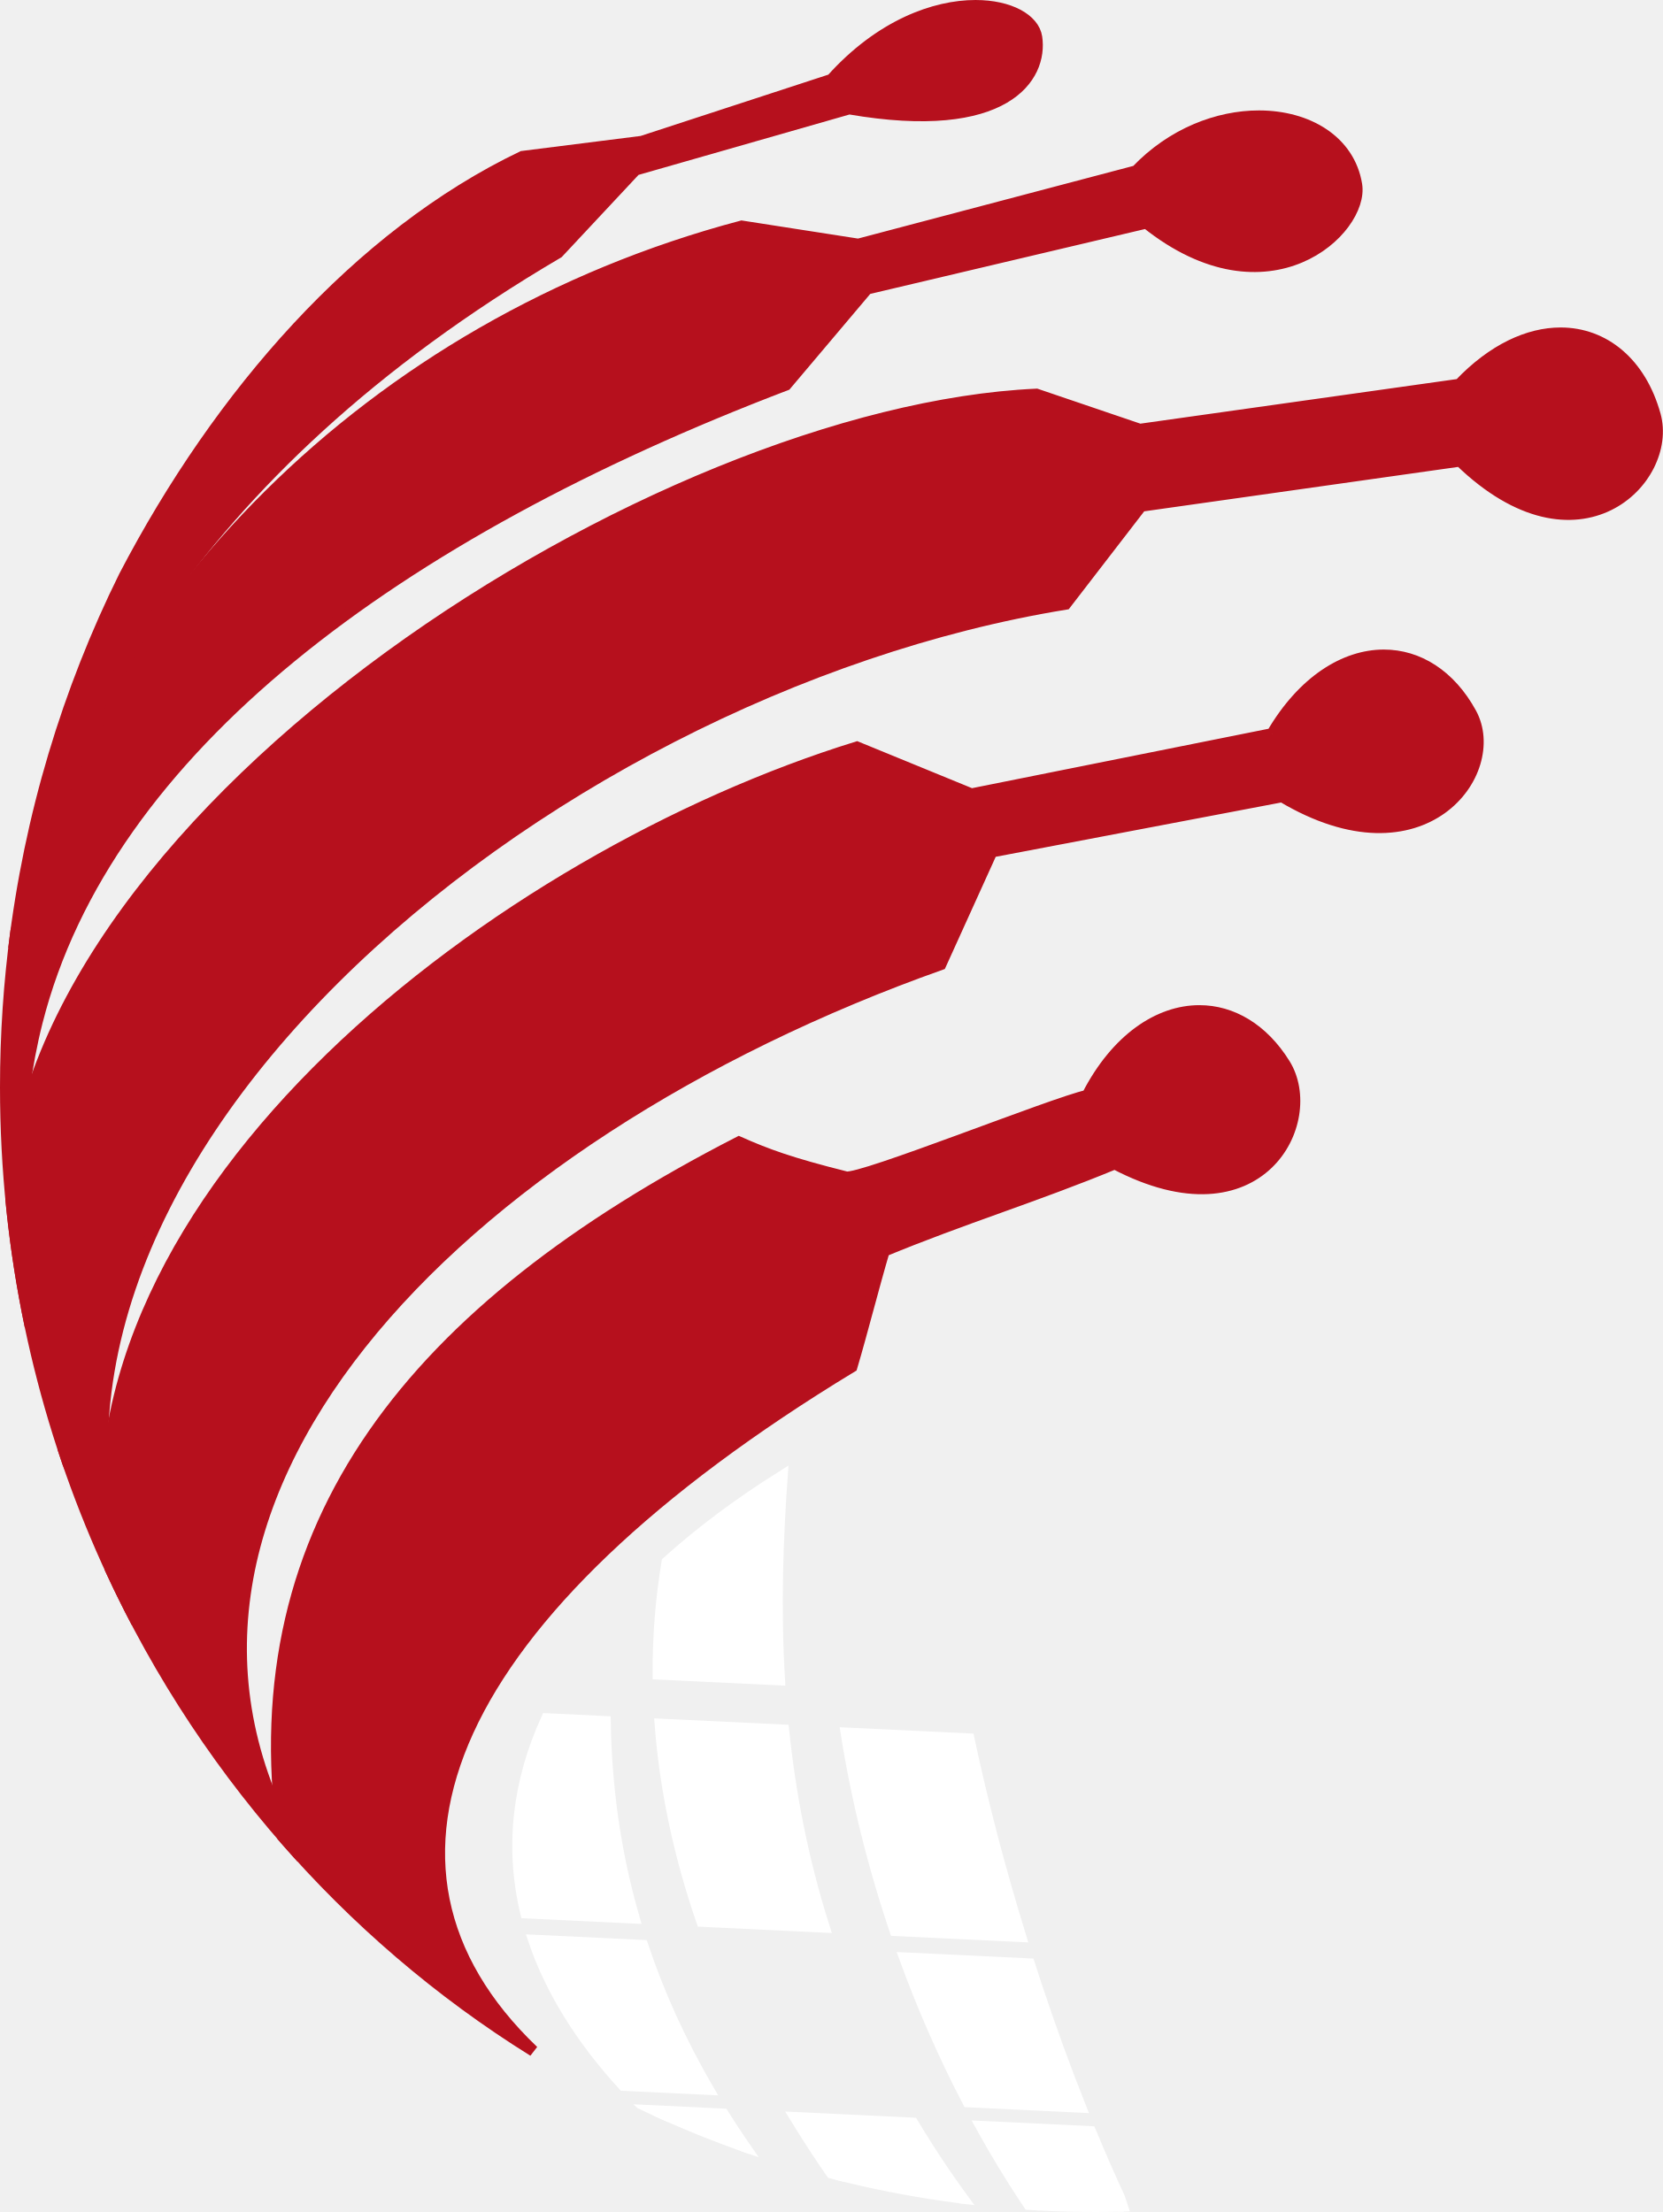
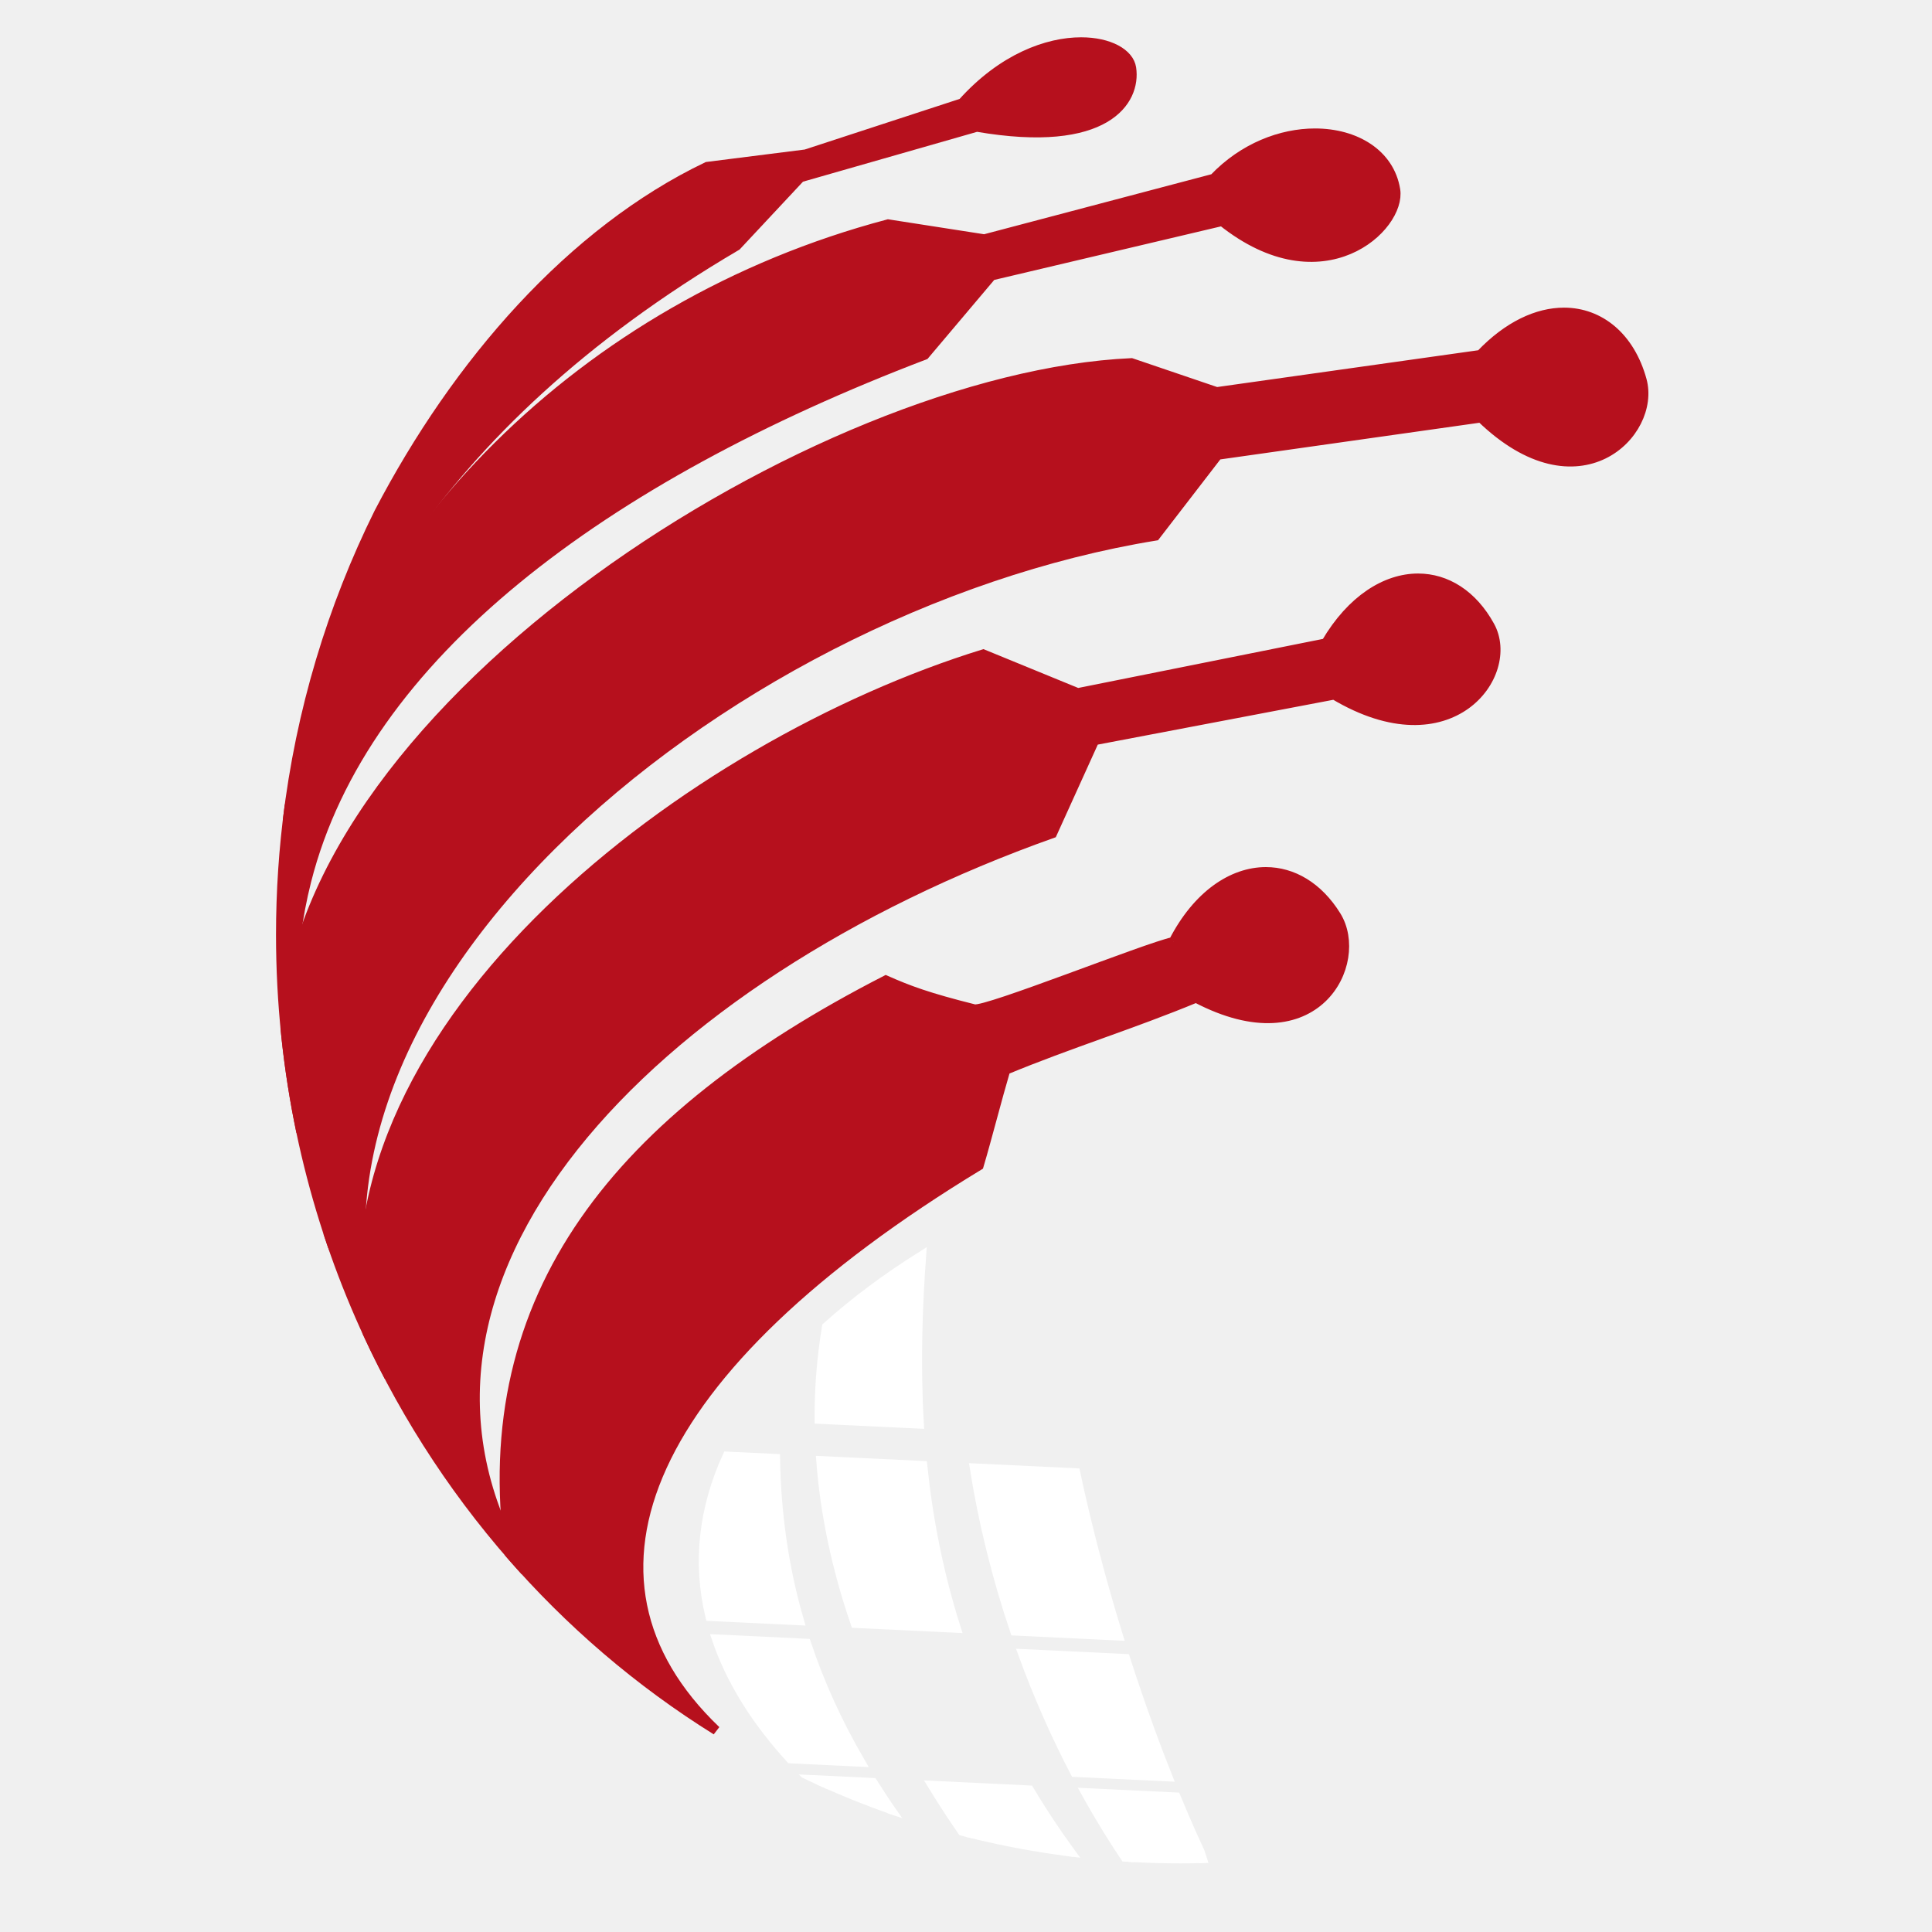
- <svg xmlns="http://www.w3.org/2000/svg" version="1.1" id="svg126506" xml:space="preserve" width="198.902" height="264.647" viewBox="0 0 198.902 264.647">
+ <svg xmlns="http://www.w3.org/2000/svg" version="1.1" id="svg126506" xml:space="preserve" width="280" height="280" viewBox="0 0 280 280">
  <defs id="defs126510">
    <clipPath clipPathUnits="userSpaceOnUse" id="clipPath126522">
      <path d="M 0,595.28 H 841.89 V 0 H 0 Z" id="path126520" />
    </clipPath>
    <linearGradient x1="0" y1="0" x2="1" y2="0" gradientUnits="userSpaceOnUse" gradientTransform="matrix(-0.6065567,244.4424,244.4424,0.6065567,355.2123,184.793)" spreadMethod="pad" id="linearGradient126550">
      <stop style="stop-opacity:1;stop-color:#590d0e" offset="0" id="stop126540" />
      <stop style="stop-opacity:1;stop-color:#99121a" offset="0.127" id="stop126542" />
      <stop style="stop-opacity:1;stop-color:#99121a" offset="0.33" id="stop126544" />
      <stop style="stop-opacity:1;stop-color:#b7101d" offset="0.97" id="stop126546" />
      <stop style="stop-opacity:1;stop-color:#b7101d" offset="1" id="stop126548" />
    </linearGradient>
    <clipPath clipPathUnits="userSpaceOnUse" id="clipPath126560">
      <path d="M 0,595.28 H 841.89 V 0 H 0 Z" id="path126558" />
    </clipPath>
    <linearGradient x1="0" y1="0" x2="1" y2="0" gradientUnits="userSpaceOnUse" gradientTransform="matrix(-0.6065567,244.4424,244.4424,0.6065567,594.1246,185.3858)" spreadMethod="pad" id="linearGradient126592">
      <stop style="stop-opacity:1;stop-color:#590d0e" offset="0" id="stop126582" />
      <stop style="stop-opacity:1;stop-color:#99121a" offset="0.127" id="stop126584" />
      <stop style="stop-opacity:1;stop-color:#99121a" offset="0.33" id="stop126586" />
      <stop style="stop-opacity:1;stop-color:#b7101d" offset="0.97" id="stop126588" />
      <stop style="stop-opacity:1;stop-color:#b7101d" offset="1" id="stop126590" />
    </linearGradient>
    <linearGradient x1="0" y1="0" x2="1" y2="0" gradientUnits="userSpaceOnUse" gradientTransform="matrix(-0.6065567,244.4424,244.4424,0.6065567,646.3166,185.5153)" spreadMethod="pad" id="linearGradient126618">
      <stop style="stop-opacity:1;stop-color:#590d0e" offset="0" id="stop126608" />
      <stop style="stop-opacity:1;stop-color:#99121a" offset="0.127" id="stop126610" />
      <stop style="stop-opacity:1;stop-color:#99121a" offset="0.33" id="stop126612" />
      <stop style="stop-opacity:1;stop-color:#b7101d" offset="0.97" id="stop126614" />
      <stop style="stop-opacity:1;stop-color:#b7101d" offset="1" id="stop126616" />
    </linearGradient>
    <linearGradient x1="0" y1="0" x2="1" y2="0" gradientUnits="userSpaceOnUse" gradientTransform="matrix(-0.6065567,244.4424,244.4424,0.6065567,704.1103,185.6587)" spreadMethod="pad" id="linearGradient126644">
      <stop style="stop-opacity:1;stop-color:#590d0e" offset="0" id="stop126634" />
      <stop style="stop-opacity:1;stop-color:#99121a" offset="0.127" id="stop126636" />
      <stop style="stop-opacity:1;stop-color:#99121a" offset="0.33" id="stop126638" />
      <stop style="stop-opacity:1;stop-color:#b7101d" offset="0.97" id="stop126640" />
      <stop style="stop-opacity:1;stop-color:#b7101d" offset="1" id="stop126642" />
    </linearGradient>
    <clipPath clipPathUnits="userSpaceOnUse" id="clipPath126654">
      <path d="m 79.508,304.539 c 0,-55.742 43.781,-100.929 97.789,-100.929 v 0 c 54.008,0 97.789,45.187 97.789,100.929 v 0 c 0,55.742 -43.781,100.929 -97.789,100.929 v 0 c -54.008,0 -97.789,-45.187 -97.789,-100.929" id="path126652" />
    </clipPath>
    <linearGradient x1="0" y1="0" x2="1" y2="0" gradientUnits="userSpaceOnUse" gradientTransform="matrix(91.33782,0,0,-91.33782,103.8151,259.9658)" spreadMethod="pad" id="linearGradient126714">
      <stop style="stop-opacity:1;stop-color:#590d0e" offset="0" id="stop126704" />
      <stop style="stop-opacity:1;stop-color:#99121a" offset="0.127" id="stop126706" />
      <stop style="stop-opacity:1;stop-color:#99121a" offset="0.33" id="stop126708" />
      <stop style="stop-opacity:1;stop-color:#b7101d" offset="0.97" id="stop126710" />
      <stop style="stop-opacity:1;stop-color:#b7101d" offset="1" id="stop126712" />
    </linearGradient>
    <linearGradient x1="0" y1="0" x2="1" y2="0" gradientUnits="userSpaceOnUse" gradientTransform="matrix(123.111,0,0,-123.111,88.49385,285.0309)" spreadMethod="pad" id="linearGradient126740">
      <stop style="stop-opacity:1;stop-color:#590d0e" offset="0" id="stop126730" />
      <stop style="stop-opacity:1;stop-color:#99121a" offset="0.127" id="stop126732" />
      <stop style="stop-opacity:1;stop-color:#99121a" offset="0.33" id="stop126734" />
      <stop style="stop-opacity:1;stop-color:#b7101d" offset="0.97" id="stop126736" />
      <stop style="stop-opacity:1;stop-color:#b7101d" offset="1" id="stop126738" />
    </linearGradient>
    <linearGradient x1="0" y1="0" x2="1" y2="0" gradientUnits="userSpaceOnUse" gradientTransform="matrix(147.7156,0,0,-147.7156,79.96562,311.7516)" spreadMethod="pad" id="linearGradient126766">
      <stop style="stop-opacity:1;stop-color:#590d0e" offset="0" id="stop126756" />
      <stop style="stop-opacity:1;stop-color:#99121a" offset="0.127" id="stop126758" />
      <stop style="stop-opacity:1;stop-color:#99121a" offset="0.33" id="stop126760" />
      <stop style="stop-opacity:1;stop-color:#b7101d" offset="0.97" id="stop126762" />
      <stop style="stop-opacity:1;stop-color:#b7101d" offset="1" id="stop126764" />
    </linearGradient>
    <linearGradient x1="0" y1="0" x2="1" y2="0" gradientUnits="userSpaceOnUse" gradientTransform="matrix(122.4912,0,0,-122.4912,78.24922,330.6581)" spreadMethod="pad" id="linearGradient126792">
      <stop style="stop-opacity:1;stop-color:#590d0e" offset="0" id="stop126782" />
      <stop style="stop-opacity:1;stop-color:#99121a" offset="0.127" id="stop126784" />
      <stop style="stop-opacity:1;stop-color:#99121a" offset="0.33" id="stop126786" />
      <stop style="stop-opacity:1;stop-color:#b7101d" offset="0.97" id="stop126788" />
      <stop style="stop-opacity:1;stop-color:#b7101d" offset="1" id="stop126790" />
    </linearGradient>
    <linearGradient x1="0" y1="0" x2="1" y2="0" gradientUnits="userSpaceOnUse" gradientTransform="matrix(94.06297,0,0,-94.06297,77.99381,347.1056)" spreadMethod="pad" id="linearGradient126818">
      <stop style="stop-opacity:1;stop-color:#590d0e" offset="0" id="stop126808" />
      <stop style="stop-opacity:1;stop-color:#99121a" offset="0.127" id="stop126810" />
      <stop style="stop-opacity:1;stop-color:#99121a" offset="0.33" id="stop126812" />
      <stop style="stop-opacity:1;stop-color:#b7101d" offset="0.97" id="stop126814" />
      <stop style="stop-opacity:1;stop-color:#b7101d" offset="1" id="stop126816" />
    </linearGradient>
  </defs>
  <g id="g126514" transform="matrix(1.333333,0,0,-1.333333,-105.344,536.1267)">
    <g id="g126516" style="fill:#2f302d;fill-opacity:1;stroke:#2f302d;stroke-opacity:1">
      <g id="g126518" clip-path="url(#clipPath126522)" style="fill:#2f302d;fill-opacity:1;stroke:#2f302d;stroke-opacity:1">
        <g id="g126524" transform="translate(271.2162,272.8535)" style="fill:#2f302d;fill-opacity:1;stroke:#2f302d;stroke-opacity:1" />
      </g>
    </g>
-     <g id="g126648" style="stroke:#ffffff;stroke-opacity:1;fill:#ffffff;fill-opacity:1">
-       <g id="g126650" clip-path="url(#clipPath126654)" style="stroke:#ffffff;stroke-opacity:1;fill:#ffffff;fill-opacity:1">
-         <g id="g126656" transform="translate(126.1778,230.4562)" style="stroke:#ffffff;stroke-opacity:1;fill:#ffffff;fill-opacity:1">
+     <g id="g126648" style="fill:#ffffff;fill-opacity:1;stroke:#ffffff;stroke-opacity:1" transform="translate(30.0014,-4.054244)">
+       <g id="g126650" clip-path="url(#clipPath126654)" style="fill:#ffffff;fill-opacity:1;stroke:#ffffff;stroke-opacity:1">
+         <g id="g126656" transform="translate(126.1778,230.4562)" style="fill:#ffffff;fill-opacity:1;stroke:#ffffff;stroke-opacity:1">
          <path d="m 0,0 c -1.409,5.898 -0.708,11.767 1.867,17.408 l 5.25,-0.251 c 0.1,-5.72 0.845,-11.59 2.594,-17.621 z" style="fill:#ffffff;fill-opacity:1;fill-rule:evenodd;stroke:#ffffff;stroke-opacity:1" id="path126658" />
        </g>
-         <g id="g126660" transform="translate(134.9268,214.9818)" style="stroke:#ffffff;stroke-opacity:1;fill:#ffffff;fill-opacity:1">
+         <g id="g126660" transform="translate(134.9268,214.9818)" style="fill:#ffffff;fill-opacity:1;stroke:#ffffff;stroke-opacity:1">
          <path d="M 0,0 C -3.91,4.284 -6.557,8.647 -8.035,13.009 L 1.731,12.542 C 3.142,8.32 5.061,4.02 7.612,-0.363 Z" style="fill:#ffffff;fill-opacity:1;fill-rule:evenodd;stroke:#ffffff;stroke-opacity:1" id="path126662" />
        </g>
-         <g id="g126664" transform="translate(151.8131,201.6681)" style="stroke:#ffffff;stroke-opacity:1;fill:#ffffff;fill-opacity:1">
+         <g id="g126664" transform="translate(151.8131,201.6681)" style="fill:#ffffff;fill-opacity:1;stroke:#ffffff;stroke-opacity:1">
          <path d="m 0,0 c -5.947,3.571 -10.82,7.271 -14.688,11.044 l 6.76,-0.322 C -5.72,7.201 -3.098,3.629 0,0" style="fill:#ffffff;fill-opacity:1;fill-rule:evenodd;stroke:#ffffff;stroke-opacity:1" id="path126666" />
        </g>
-         <g id="g126668" transform="translate(138.0501,251.8859)" style="stroke:#ffffff;stroke-opacity:1;fill:#ffffff;fill-opacity:1">
+         <g id="g126668" transform="translate(138.0501,251.8859)" style="fill:#ffffff;fill-opacity:1;stroke:#ffffff;stroke-opacity:1">
          <path d="m 0,0 c -0.014,3.382 0.25,6.736 0.803,10.044 2.984,2.691 6.432,5.271 10.316,7.71 -0.4,-5.626 -0.628,-11.772 -0.24,-18.274 z" style="fill:#ffffff;fill-opacity:1;fill-rule:evenodd;stroke:#ffffff;stroke-opacity:1" id="path126670" />
        </g>
-         <g id="g126672" transform="translate(141.9673,229.7017)" style="stroke:#ffffff;stroke-opacity:1;fill:#ffffff;fill-opacity:1">
+         <g id="g126672" transform="translate(141.9673,229.7017)" style="fill:#ffffff;fill-opacity:1;stroke:#ffffff;stroke-opacity:1">
          <path d="M 0,0 C -2.031,5.902 -3.29,11.821 -3.736,17.676 L 7.33,17.147 C 7.923,11.457 9.044,5.531 10.97,-0.524 Z" style="fill:#ffffff;fill-opacity:1;fill-rule:evenodd;stroke:#ffffff;stroke-opacity:1" id="path126674" />
        </g>
-         <g id="g126676" transform="translate(173.2031,195.3661)" style="stroke:#ffffff;stroke-opacity:1;fill:#ffffff;fill-opacity:1">
+         <g id="g126676" transform="translate(173.2031,195.3661)" style="fill:#ffffff;fill-opacity:1;stroke:#ffffff;stroke-opacity:1">
          <path d="m 0,0 c -1.249,0.024 -3.967,0.04 -9.556,0.04 -0.474,0.222 -0.936,0.446 -1.401,0.67 -4.585,5.203 -8.557,10.56 -11.884,16.004 l 10.53,-0.503 C -9.079,10.811 -5.037,5.385 0,0" style="fill:#ffffff;fill-opacity:1;fill-rule:evenodd;stroke:#ffffff;stroke-opacity:1" id="path126678" />
        </g>
-         <g id="g126680" transform="translate(159.3026,228.8733)" style="stroke:#ffffff;stroke-opacity:1;fill:#ffffff;fill-opacity:1">
+         <g id="g126680" transform="translate(159.3026,228.8733)" style="fill:#ffffff;fill-opacity:1;stroke:#ffffff;stroke-opacity:1">
          <path d="M 0,0 C -1.984,5.872 -3.452,11.841 -4.383,17.707 L 6.623,17.181 c 1.202,-5.629 2.759,-11.62 4.641,-17.72 z" style="fill:#ffffff;fill-opacity:1;fill-rule:evenodd;stroke:#ffffff;stroke-opacity:1" id="path126682" />
        </g>
-         <g id="g126684" transform="translate(165.8416,213.5045)" style="stroke:#ffffff;stroke-opacity:1;fill:#ffffff;fill-opacity:1">
+         <g id="g126684" transform="translate(165.8416,213.5045)" style="fill:#ffffff;fill-opacity:1;stroke:#ffffff;stroke-opacity:1">
          <path d="M 0,0 C -2.175,4.17 -4.068,8.497 -5.671,12.896 L 5.503,12.362 C 5.693,11.768 5.886,11.174 6.083,10.579 7.376,6.675 8.725,2.974 10.1,-0.483 Z" style="fill:#ffffff;fill-opacity:1;fill-rule:evenodd;stroke:#ffffff;stroke-opacity:1" id="path126686" />
        </g>
-         <g id="g126688" transform="translate(182.6116,195.1331)" style="stroke:#ffffff;stroke-opacity:1;fill:#ffffff;fill-opacity:1">
+         <g id="g126688" transform="translate(182.6116,195.1331)" style="fill:#ffffff;fill-opacity:1;stroke:#ffffff;stroke-opacity:1">
          <path d="m 0,0 c -1.735,0.002 -3.14,0.005 -4.285,0.01 -4.305,4.872 -8.078,10.333 -11.291,16.14 l 9.802,-0.468 c 0.862,-2.083 1.733,-4.067 2.603,-5.942 z" style="fill:#ffffff;fill-opacity:1;fill-rule:evenodd;stroke:#ffffff;stroke-opacity:1" id="path126690" />
        </g>
      </g>
    </g>
-     <g id="g126692" style="fill:#b6101d;fill-opacity:1;stroke:#b6101d;stroke-opacity:1">
+     <g id="g126692" style="fill:#b6101d;fill-opacity:1;stroke:#b6101d;stroke-opacity:1" transform="translate(30.0014,-4.054244)">
      <g id="g126694" style="fill:#b6101d;fill-opacity:1;stroke:#b6101d;stroke-opacity:1">
        <g id="g126700" style="fill:#b6101d;fill-opacity:1;stroke:#b6101d;stroke-opacity:1">
          <g id="g126702" style="fill:#b6101d;fill-opacity:1;stroke:#b6101d;stroke-opacity:1">
            <path d="m 176.539,303.796 c -2.909,-0.606 -20.357,-7.632 -21.643,-7.311 v 0 c -5.045,1.261 -7.16,2.055 -9.602,3.139 v 0 c -29.122,-14.94 -44.708,-34.243 -40.916,-62.337 v 0 c 6.502,-7.504 14.076,-14 22.473,-19.229 v 0 c -17.489,16.706 -7.62,39.421 28.574,61.389 v 0 c 0.909,3.066 1.987,7.321 2.895,10.386 v 0 c 6.981,2.895 13.707,4.939 20.687,7.833 v 0 c 13.082,-6.868 18.419,3.847 15.26,8.946 v 0 c -1.973,3.183 -4.762,4.789 -7.665,4.789 v 0 c -3.634,0 -7.447,-2.515 -10.063,-7.605" style="fill:#b6101d;fill-opacity:1;stroke:#b6101d;stroke-opacity:1" id="path126716" />
          </g>
        </g>
      </g>
    </g>
-     <g id="g126718" style="fill:#b6101d;fill-opacity:1;stroke:#b6101d;stroke-opacity:1">
+     <g id="g126718" style="fill:#b6101d;fill-opacity:1;stroke:#b6101d;stroke-opacity:1" transform="translate(30.0014,-4.054244)">
      <g id="g126720" style="fill:#b6101d;fill-opacity:1;stroke:#b6101d;stroke-opacity:1">
        <g id="g126726" style="fill:#b6101d;fill-opacity:1;stroke:#b6101d;stroke-opacity:1">
          <g id="g126728" style="fill:#b6101d;fill-opacity:1;stroke:#b6101d;stroke-opacity:1">
            <path d="m 193.117,336.256 -26.963,-5.405 -10.274,4.211 C 124.066,325.224 84.11,295.081 88.884,261.358 v 0 c 4.402,-9.585 10.222,-18.336 17.184,-25.972 v 0 c -18.739,31.545 13.81,64.706 57.331,80.161 v 0 l 4.583,10.109 26.038,4.955 c 12.685,-7.574 19.827,2.22 16.953,7.484 v 0 c -1.885,3.45 -4.763,5.215 -7.826,5.215 v 0 c -3.506,-10e-4 -7.254,-2.313 -10.03,-7.054" style="fill:#b6101d;fill-opacity:1;stroke:#b6101d;stroke-opacity:1" id="path126742" />
          </g>
        </g>
      </g>
    </g>
-     <g id="g126744" style="fill:#b6101d;fill-opacity:1;stroke:#b6101d;stroke-opacity:1">
+     <g id="g126744" style="fill:#b6101d;fill-opacity:1;stroke:#b6101d;stroke-opacity:1" transform="translate(30.0014,-4.054244)">
      <g id="g126746" style="fill:#b6101d;fill-opacity:1;stroke:#b6101d;stroke-opacity:1">
        <g id="g126752" style="fill:#b6101d;fill-opacity:1;stroke:#b6101d;stroke-opacity:1">
          <g id="g126754" style="fill:#b6101d;fill-opacity:1;stroke:#b6101d;stroke-opacity:1">
            <path d="m 209.92,367.607 -28.661,-4.039 -9.274,3.152 C 137.974,365.17 81.96,329.689 79.993,294.423 v 0 C 81.306,280.81 85.24,267.99 91.266,256.515 v 0 c -16.449,39.916 36.002,83.663 83.339,91.373 v 0 l 6.774,8.791 28.6,4.048 c 10.615,-10.274 19.102,-1.666 17.509,4.114 v 0 c -1.292,4.688 -4.576,7.369 -8.486,7.369 v 0 c -2.87,0 -6.078,-1.445 -9.082,-4.603" style="fill:#b6101d;fill-opacity:1;stroke:#b6101d;stroke-opacity:1" id="path126768" />
          </g>
        </g>
      </g>
    </g>
-     <g id="g126770" style="fill:#b6101d;fill-opacity:1;stroke:#b6101d;stroke-opacity:1">
+     <g id="g126770" style="fill:#b6101d;fill-opacity:1;stroke:#b6101d;stroke-opacity:1" transform="translate(30.0014,-4.054244)">
      <g id="g126772" style="fill:#b6101d;fill-opacity:1;stroke:#b6101d;stroke-opacity:1">
        <g id="g126778" style="fill:#b6101d;fill-opacity:1;stroke:#b6101d;stroke-opacity:1">
          <g id="g126780" style="fill:#b6101d;fill-opacity:1;stroke:#b6101d;stroke-opacity:1">
            <path d="m 180.933,386.76 -24.931,-6.582 -10.46,1.628 c -33.451,-8.865 -57.898,-34.35 -65.104,-63.293 v 0 c -0.614,-4.568 -0.93,-9.231 -0.93,-13.974 v 0 c 0,-7.352 0.762,-14.522 2.208,-21.427 v 0 c -1.706,9.625 -1.36,19.49 0.622,27.295 v 0 c 6.219,24.488 32.184,43.794 67.181,57.143 v 0 l 7.282,8.622 25.039,5.913 c 10.956,-8.75 19.523,-0.613 18.864,3.437 v 0 c -0.639,3.933 -4.36,6.164 -8.763,6.164 v 0 c -3.658,0 -7.787,-1.541 -11.008,-4.926 M 85.159,270.644 c 0.162,-0.339 0.327,-0.676 0.496,-1.014 v 0 c -0.359,0.841 -0.697,1.694 -1.015,2.556 v 0 c 0.169,-0.516 0.342,-1.03 0.519,-1.542" style="fill:#b6101d;fill-opacity:1;stroke:#b6101d;stroke-opacity:1" id="path126794" />
          </g>
        </g>
      </g>
    </g>
-     <g id="g126796" style="fill:#b6101d;fill-opacity:1;stroke:#b6101d;stroke-opacity:1">
+     <g id="g126796" style="fill:#b6101d;fill-opacity:1;stroke:#b6101d;stroke-opacity:1" transform="translate(30.0014,-4.054244)">
      <g id="g126798" style="fill:#b6101d;fill-opacity:1;stroke:#b6101d;stroke-opacity:1">
        <g id="g126804" style="fill:#b6101d;fill-opacity:1;stroke:#b6101d;stroke-opacity:1">
          <g id="g126806" style="fill:#b6101d;fill-opacity:1;stroke:#b6101d;stroke-opacity:1">
            <path d="m 153.596,394.964 -17.014,-5.559 -10.715,-1.353 c -14.73,-7.058 -27.186,-21.31 -35.697,-37.638 v 0 c -5.077,-10.251 -8.507,-21.522 -9.926,-33.428 v 0 c 3.562,18.092 14.956,42.521 48.832,62.43 v 0 l 6.942,7.428 19.165,5.488 c 14.091,-2.43 17.352,2.872 16.82,6.423 v 0 c -0.242,1.609 -2.42,2.84 -5.487,2.84 v 0 c -3.64,0 -8.532,-1.735 -12.92,-6.631" style="fill:#b6101d;fill-opacity:1;stroke:#b6101d;stroke-opacity:1" id="path126820" />
          </g>
        </g>
      </g>
    </g>
  </g>
</svg>
